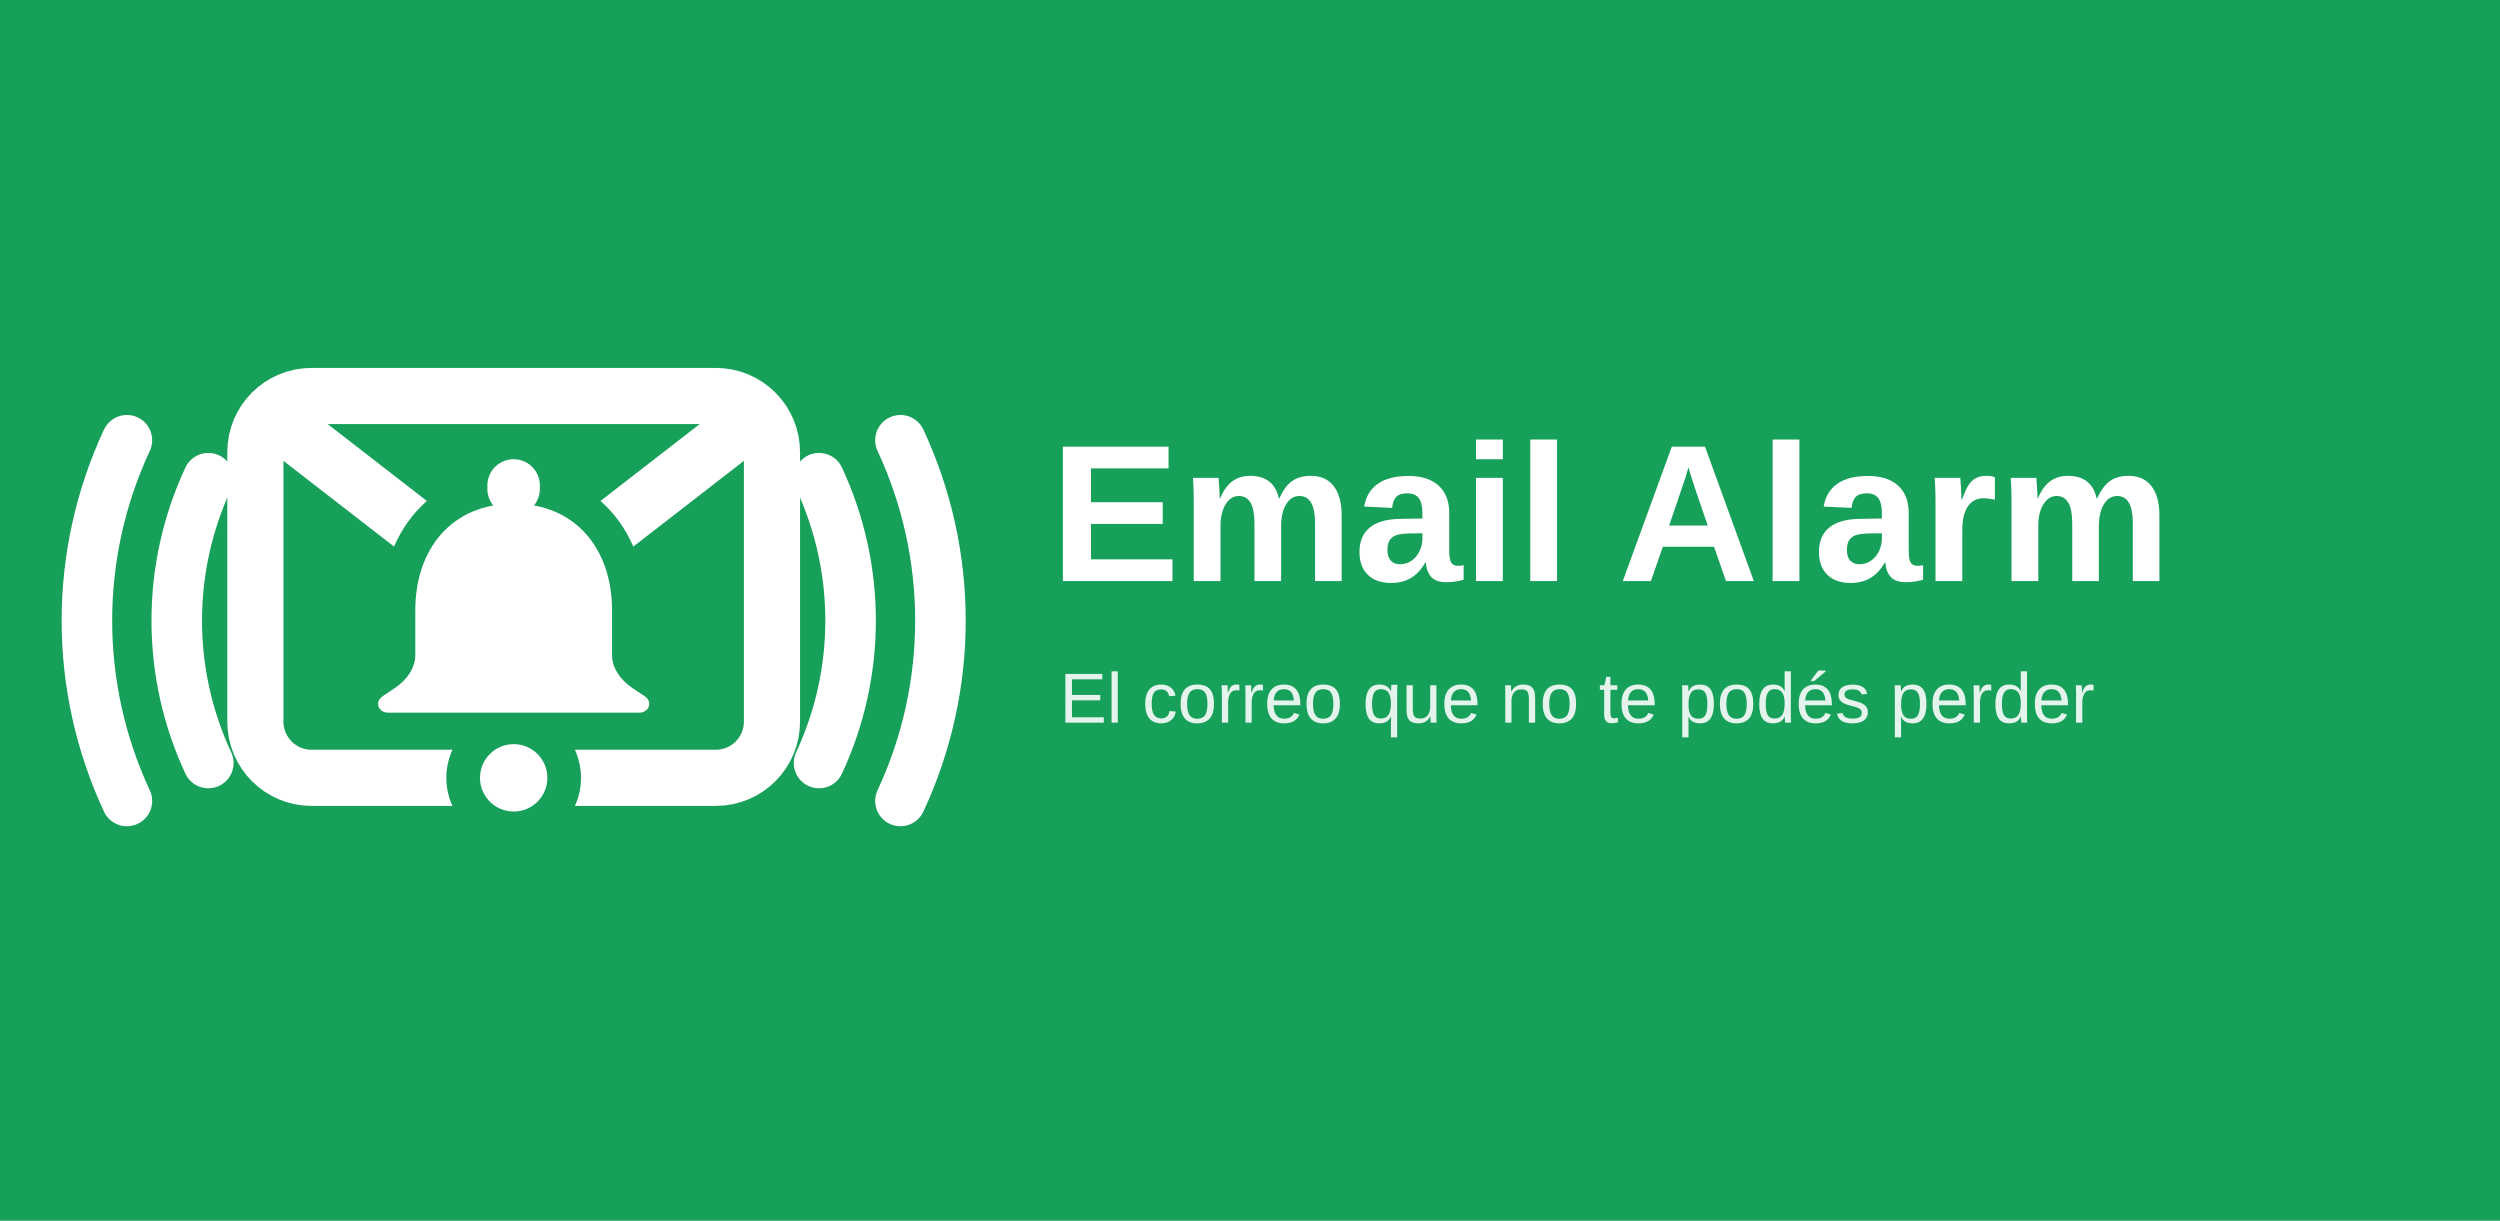
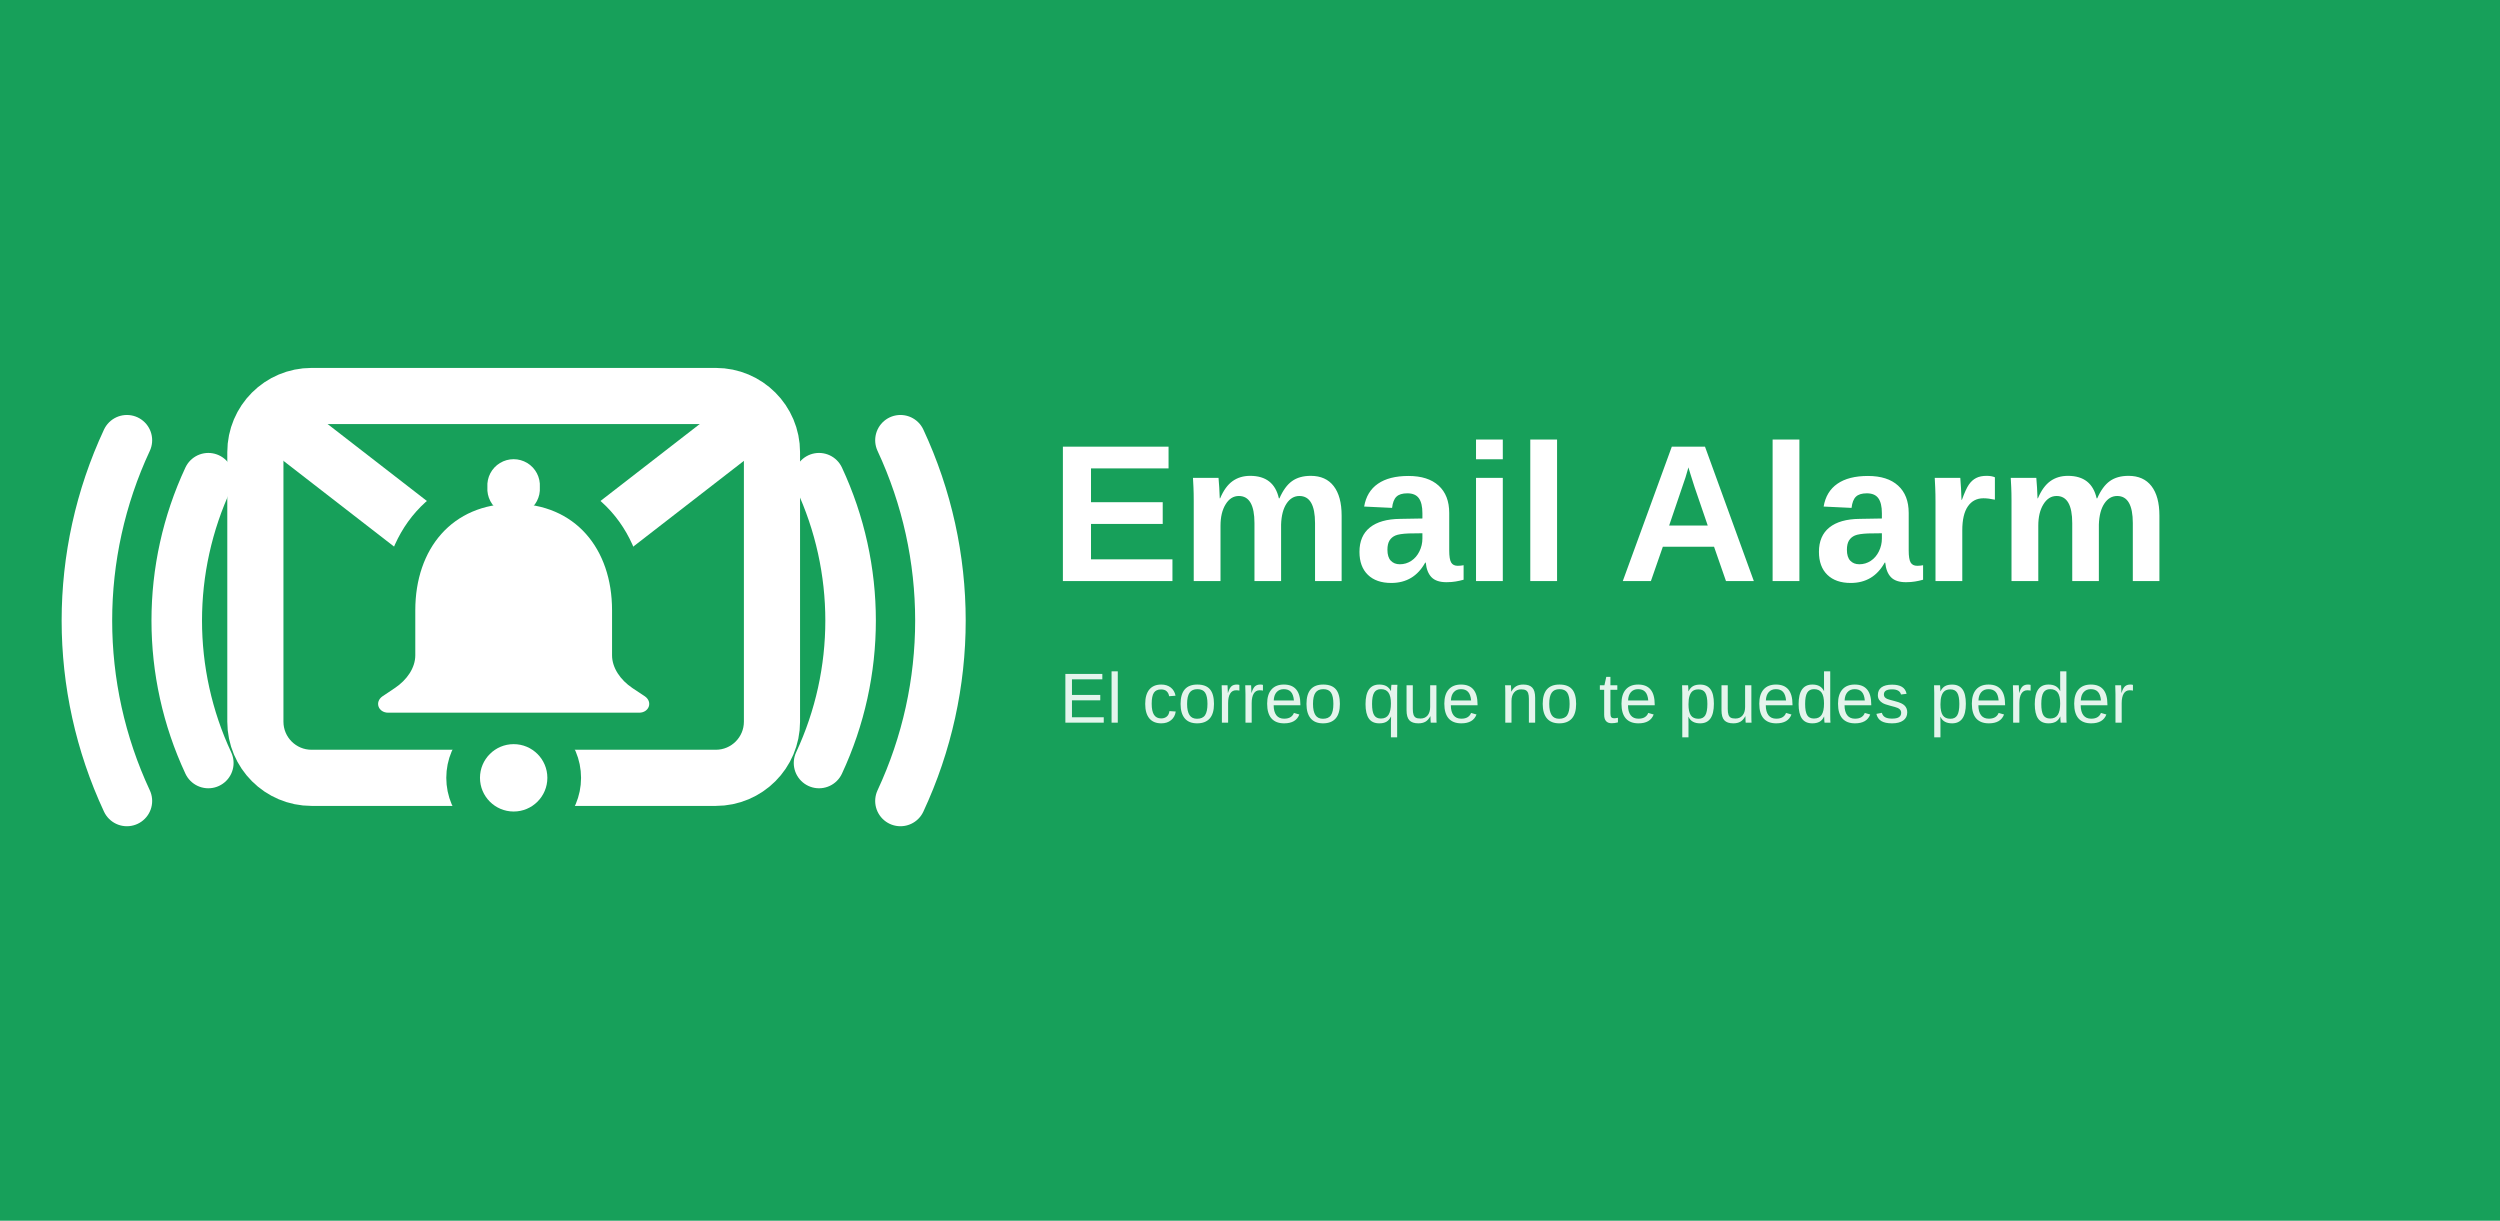
<svg xmlns="http://www.w3.org/2000/svg" width="1024" height="500" viewBox="0 0 1024 500">
  <rect width="1024" height="500" fill="#17A05A" />
  <g transform="translate(-38,-8) scale(4.6)">
    <path d="M26.81,69.68 A30,30 0 0 1 26.81,44.32" fill="none" stroke="#FFFFFF" stroke-width="4.5" stroke-linecap="round" />
    <path d="M81.19,44.32 A30,30 0 0 1 81.19,69.68" fill="none" stroke="#FFFFFF" stroke-width="4.5" stroke-linecap="round" />
    <path d="M19.56,73.06 A38,38 0 0 1 19.56,40.94" fill="none" stroke="#FFFFFF" stroke-width="4.5" stroke-linecap="round" />
    <path d="M88.44,40.94 A38,38 0 0 1 88.44,73.06" fill="none" stroke="#FFFFFF" stroke-width="4.5" stroke-linecap="round" />
    <path d="M36,37 L72,37 A5,5 0 0 1 77,42 L77,66 A5,5 0 0 1 72,71 L36,71 A5,5 0 0 1 31,66 L31,42 A5,5 0 0 1 36,37 Z" fill="none" stroke="#FFFFFF" stroke-width="5" stroke-linejoin="round" />
    <path d="M34,40 L54,55.5 L74,40" fill="none" stroke="#FFFFFF" stroke-width="5" stroke-linecap="round" stroke-linejoin="round" />
    <path d="M54.00,46.59 C59.48,46.59 62.76,50.60 62.76,56.08 L62.76,60.09 C62.76,61.19 63.49,62.28 64.58,63.01 L65.68,63.74 C66.41,64.25 66.05,65.20 65.17,65.20 L42.83,65.20 C41.95,65.20 41.59,64.25 42.32,63.74 L43.41,63.01 C44.51,62.28 45.24,61.19 45.24,60.09 L45.24,56.08 C45.24,50.60 48.52,46.59 54.00,46.59 Z" fill="#17A05A" stroke="#17A05A" stroke-width="6" stroke-linejoin="round" />
    <path d="M51.66,45.12 a2.34,2.34 0 1,0 4.67,0 a2.34,2.34 0 1,0 -4.67,0 Z" fill="#17A05A" stroke="#17A05A" stroke-width="6" stroke-linejoin="round" />
    <path d="M51.00,71.00 a3.00,3.00 0 1,0 6.00,0 a3.00,3.00 0 1,0 -6.00,0 Z" fill="#17A05A" stroke="#17A05A" stroke-width="6" stroke-linejoin="round" />
    <path d="M54.00,46.59 C59.48,46.59 62.76,50.60 62.76,56.08 L62.76,60.09 C62.76,61.19 63.49,62.28 64.58,63.01 L65.68,63.74 C66.41,64.25 66.05,65.20 65.17,65.20 L42.83,65.20 C41.95,65.20 41.59,64.25 42.32,63.74 L43.41,63.01 C44.51,62.28 45.24,61.19 45.24,60.09 L45.24,56.08 C45.24,50.60 48.52,46.59 54.00,46.59 Z" fill="#FFFFFF" />
    <path d="M51.66,45.12 a2.34,2.34 0 1,0 4.67,0 a2.34,2.34 0 1,0 -4.67,0 Z" fill="#FFFFFF" />
    <path d="M51.00,71.00 a3.00,3.00 0 1,0 6.00,0 a3.00,3.00 0 1,0 -6.00,0 Z" fill="#FFFFFF" />
  </g>
  <text x="430" y="238" font-family="Segoe UI, Arial, sans-serif" font-weight="700" font-size="80" fill="#FFFFFF">Email Alarm</text>
-   <text x="434" y="296" font-family="Segoe UI, Arial, sans-serif" font-size="29" fill="#FFFFFF" fill-opacity="0.88">El correo que no te podés perder</text>
+   <text x="434" y="296" font-family="Segoe UI, Arial, sans-serif" font-size="29" fill="#FFFFFF" fill-opacity="0.88">El correo que no te puedes perder</text>
</svg>
